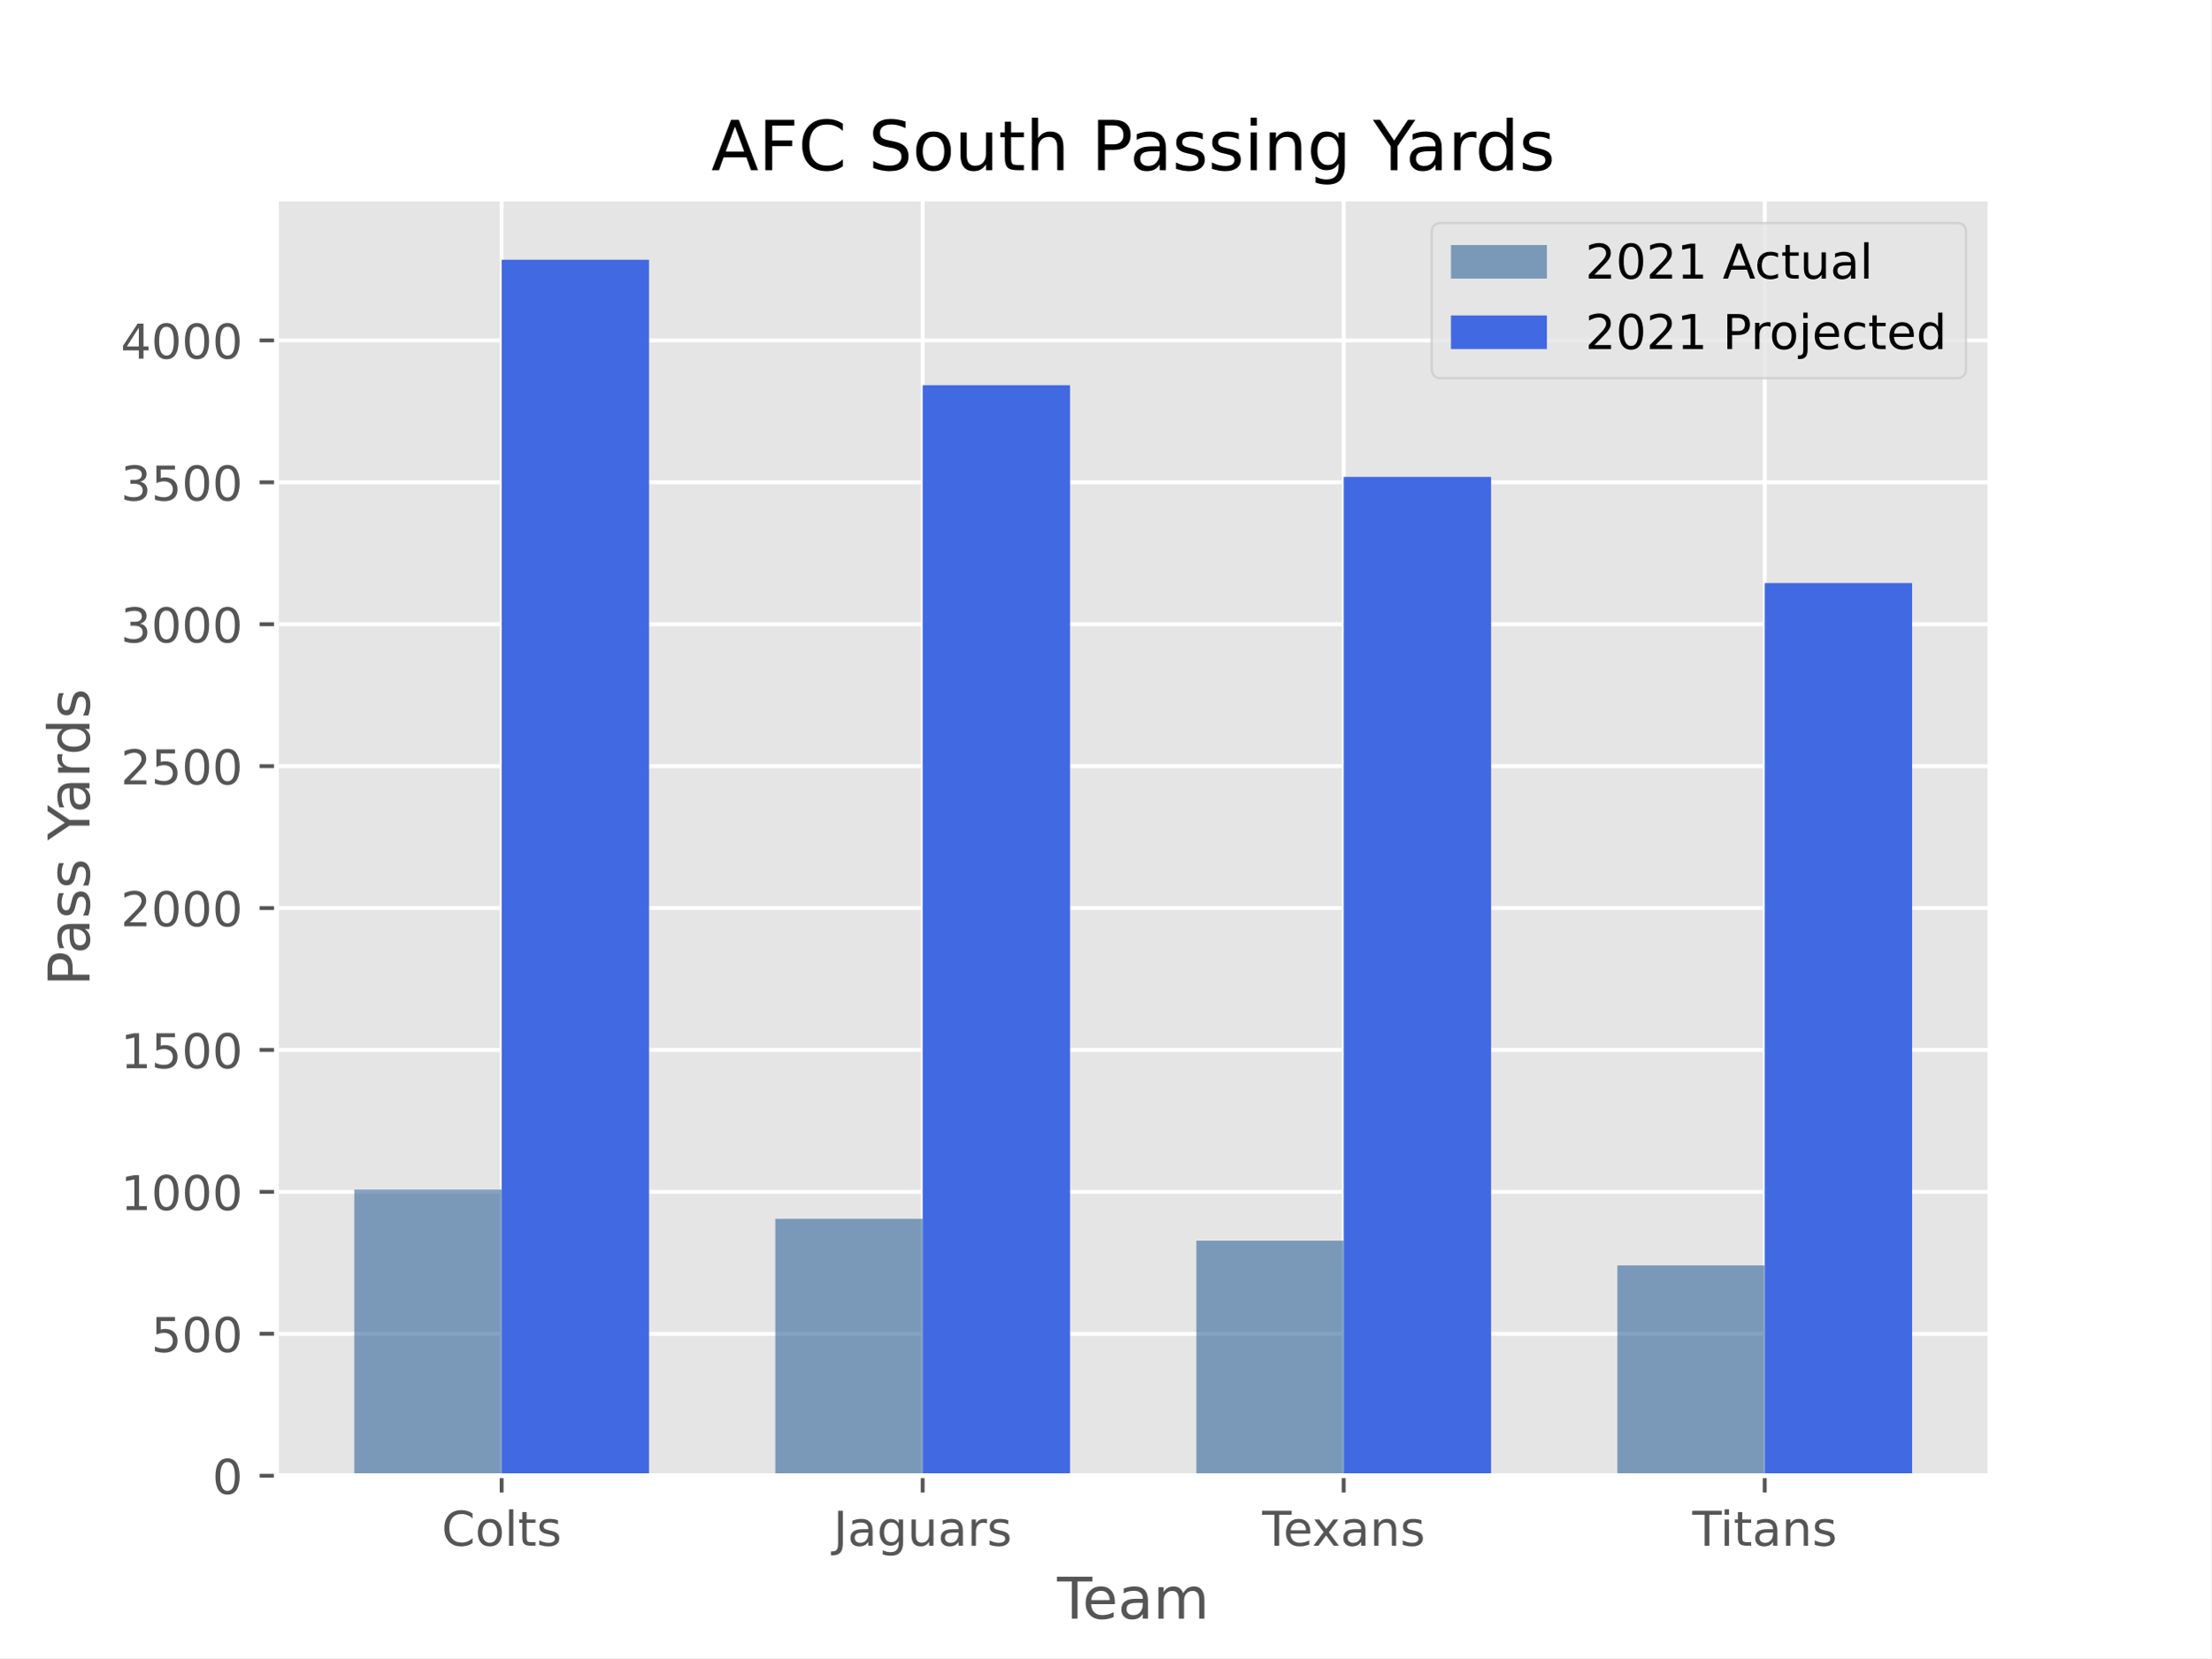
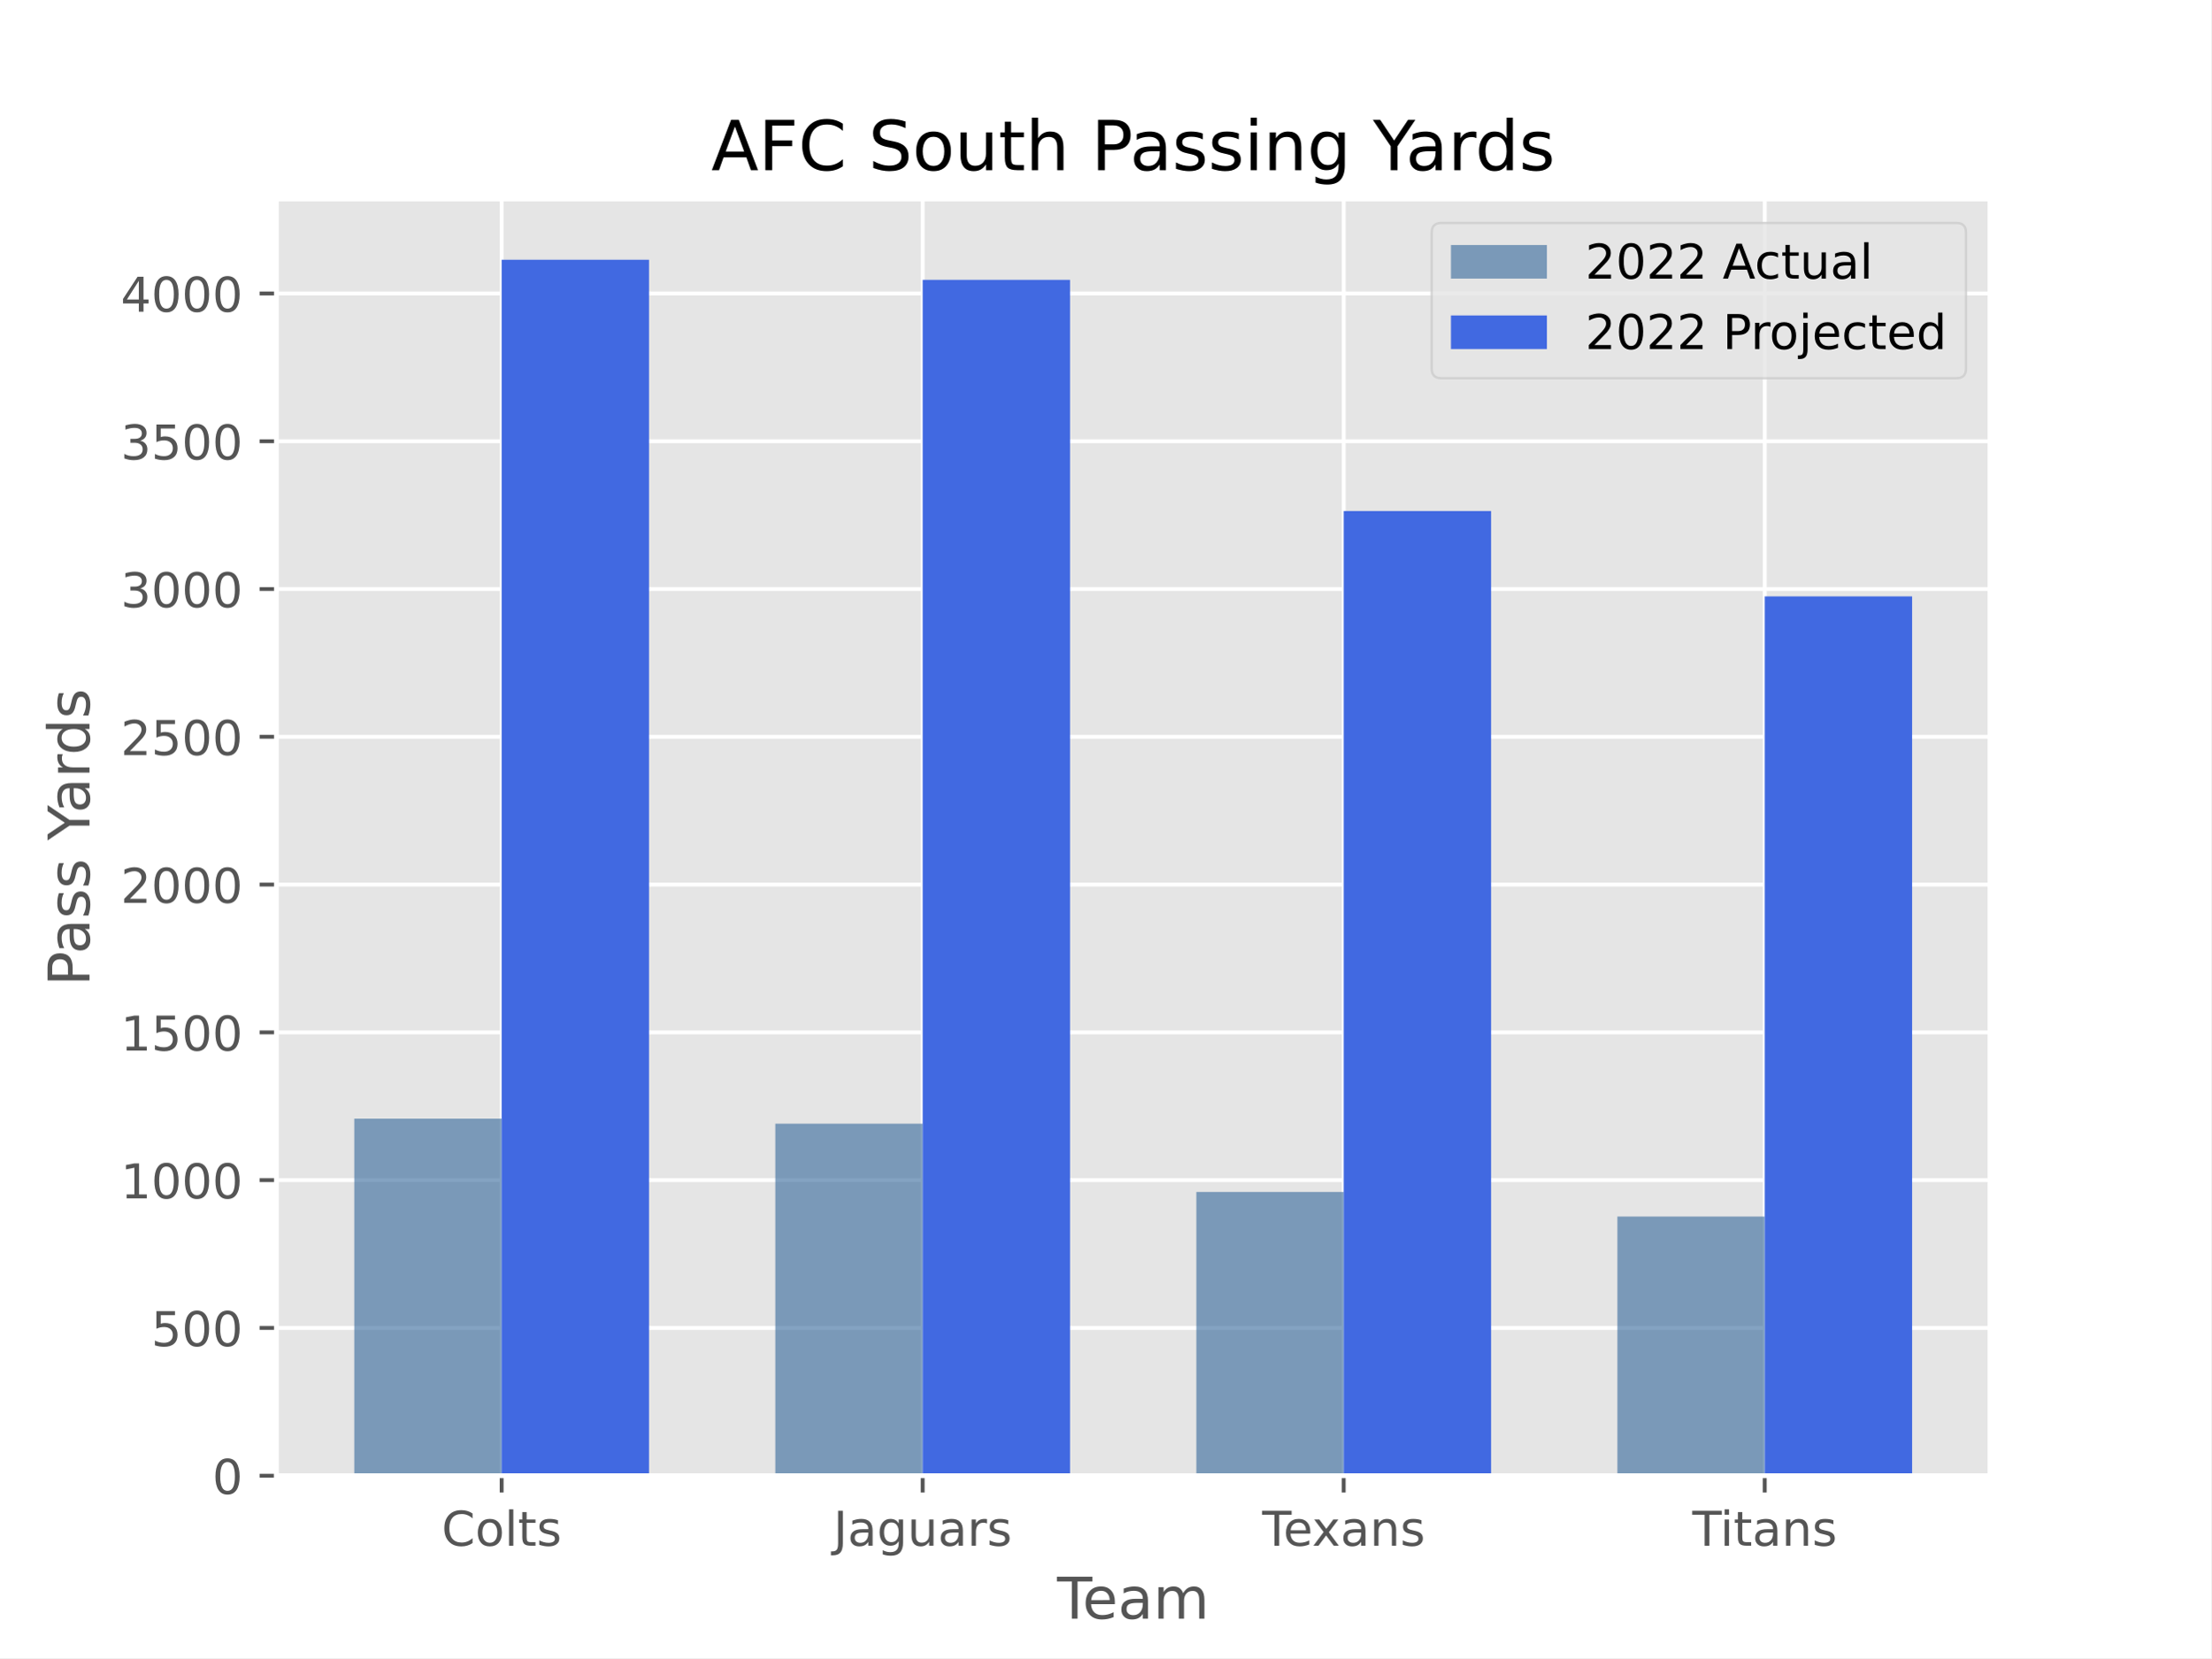
<svg xmlns="http://www.w3.org/2000/svg" xmlns:xlink="http://www.w3.org/1999/xlink" width="460.8pt" height="345.6pt" viewBox="0 0 460.8 345.6" version="1.1">
  <defs>
    <style type="text/css">*{stroke-linejoin: round; stroke-linecap: butt}</style>
  </defs>
  <g id="figure_1">
    <g id="patch_1">
      <path d="M 0 345.6  L 460.8 345.6  L 460.8 0  L 0 0  z " style="fill: #ffffff" />
    </g>
    <g id="axes_1">
      <g id="patch_2">
        <path d="M 57.6 307.584  L 414.72 307.584  L 414.72 41.472  L 57.6 41.472  z " style="fill: #e5e5e5" />
      </g>
      <g id="matplotlib.axis_1">
        <g id="xtick_1">
          <g id="line2d_1">
-             <path d="M 104.543 307.584  L 104.543 41.472  " clip-path="url(#p56cd849c24)" style="fill: none; stroke: #ffffff; stroke-width: 0.8; stroke-linecap: square" />
+             <path d="M 104.543 307.584  L 104.543 41.472  " clip-path="url(#p06c9171ed6)" style="fill: none; stroke: #ffffff; stroke-width: 0.8; stroke-linecap: square" />
          </g>
          <g id="line2d_2">
            <defs>
-               <path id="m3f57219502" d="M 0 0  L 0 3.5  " style="stroke: #555555; stroke-width: 0.8" />
-             </defs>
-             <g>
-               <use xlink:href="#m3f57219502" x="104.543" y="307.584" style="fill: #555555; stroke: #555555; stroke-width: 0.8" />
+               <path id="mf10661a61a" d="M 0 0  L 0 3.5  " style="stroke: #555555; stroke-width: 0.8" />
+             </defs>
+             <g>
+               <use xlink:href="#mf10661a61a" x="104.543" y="307.584" style="fill: #555555; stroke: #555555; stroke-width: 0.8" />
            </g>
          </g>
          <g id="text_1">
            <g style="fill: #555555" transform="translate(92.03861 322.1824) scale(0.1 -0.1)">
              <defs>
                <path id="DejaVuSans-43" d="M 4122 4306  L 4122 3641  Q 3803 3938 3442 4084  Q 3081 4231 2675 4231  Q 1875 4231 1450 3742  Q 1025 3253 1025 2328  Q 1025 1406 1450 917  Q 1875 428 2675 428  Q 3081 428 3442 575  Q 3803 722 4122 1019  L 4122 359  Q 3791 134 3420 21  Q 3050 -91 2638 -91  Q 1578 -91 968 557  Q 359 1206 359 2328  Q 359 3453 968 4101  Q 1578 4750 2638 4750  Q 3056 4750 3426 4639  Q 3797 4528 4122 4306  z " transform="scale(0.015625)" />
                <path id="DejaVuSans-6f" d="M 1959 3097  Q 1497 3097 1228 2736  Q 959 2375 959 1747  Q 959 1119 1226 758  Q 1494 397 1959 397  Q 2419 397 2687 759  Q 2956 1122 2956 1747  Q 2956 2369 2687 2733  Q 2419 3097 1959 3097  z M 1959 3584  Q 2709 3584 3137 3096  Q 3566 2609 3566 1747  Q 3566 888 3137 398  Q 2709 -91 1959 -91  Q 1206 -91 779 398  Q 353 888 353 1747  Q 353 2609 779 3096  Q 1206 3584 1959 3584  z " transform="scale(0.015625)" />
                <path id="DejaVuSans-6c" d="M 603 4863  L 1178 4863  L 1178 0  L 603 0  L 603 4863  z " transform="scale(0.015625)" />
                <path id="DejaVuSans-74" d="M 1172 4494  L 1172 3500  L 2356 3500  L 2356 3053  L 1172 3053  L 1172 1153  Q 1172 725 1289 603  Q 1406 481 1766 481  L 2356 481  L 2356 0  L 1766 0  Q 1100 0 847 248  Q 594 497 594 1153  L 594 3053  L 172 3053  L 172 3500  L 594 3500  L 594 4494  L 1172 4494  z " transform="scale(0.015625)" />
                <path id="DejaVuSans-73" d="M 2834 3397  L 2834 2853  Q 2591 2978 2328 3040  Q 2066 3103 1784 3103  Q 1356 3103 1142 2972  Q 928 2841 928 2578  Q 928 2378 1081 2264  Q 1234 2150 1697 2047  L 1894 2003  Q 2506 1872 2764 1633  Q 3022 1394 3022 966  Q 3022 478 2636 193  Q 2250 -91 1575 -91  Q 1294 -91 989 -36  Q 684 19 347 128  L 347 722  Q 666 556 975 473  Q 1284 391 1588 391  Q 1994 391 2212 530  Q 2431 669 2431 922  Q 2431 1156 2273 1281  Q 2116 1406 1581 1522  L 1381 1569  Q 847 1681 609 1914  Q 372 2147 372 2553  Q 372 3047 722 3315  Q 1072 3584 1716 3584  Q 2034 3584 2315 3537  Q 2597 3491 2834 3397  z " transform="scale(0.015625)" />
              </defs>
              <use xlink:href="#DejaVuSans-43" />
              <use xlink:href="#DejaVuSans-6f" x="69.824" />
              <use xlink:href="#DejaVuSans-6c" x="131.006" />
              <use xlink:href="#DejaVuSans-74" x="158.789" />
              <use xlink:href="#DejaVuSans-73" x="197.998" />
            </g>
          </g>
        </g>
        <g id="xtick_2">
          <g id="line2d_3">
-             <path d="M 192.288 307.584  L 192.288 41.472  " clip-path="url(#p56cd849c24)" style="fill: none; stroke: #ffffff; stroke-width: 0.8; stroke-linecap: square" />
+             <path d="M 192.288 307.584  L 192.288 41.472  " clip-path="url(#p06c9171ed6)" style="fill: none; stroke: #ffffff; stroke-width: 0.8; stroke-linecap: square" />
          </g>
          <g id="line2d_4">
            <g>
-               <use xlink:href="#m3f57219502" x="192.288" y="307.584" style="fill: #555555; stroke: #555555; stroke-width: 0.8" />
+               <use xlink:href="#mf10661a61a" x="192.288" y="307.584" style="fill: #555555; stroke: #555555; stroke-width: 0.8" />
            </g>
          </g>
          <g id="text_2">
            <g style="fill: #555555" transform="translate(173.6815 322.1824) scale(0.1 -0.1)">
              <defs>
                <path id="DejaVuSans-4a" d="M 628 4666  L 1259 4666  L 1259 325  Q 1259 -519 939 -900  Q 619 -1281 -91 -1281  L -331 -1281  L -331 -750  L -134 -750  Q 284 -750 456 -515  Q 628 -281 628 325  L 628 4666  z " transform="scale(0.015625)" />
                <path id="DejaVuSans-61" d="M 2194 1759  Q 1497 1759 1228 1600  Q 959 1441 959 1056  Q 959 750 1161 570  Q 1363 391 1709 391  Q 2188 391 2477 730  Q 2766 1069 2766 1631  L 2766 1759  L 2194 1759  z M 3341 1997  L 3341 0  L 2766 0  L 2766 531  Q 2569 213 2275 61  Q 1981 -91 1556 -91  Q 1019 -91 701 211  Q 384 513 384 1019  Q 384 1609 779 1909  Q 1175 2209 1959 2209  L 2766 2209  L 2766 2266  Q 2766 2663 2505 2880  Q 2244 3097 1772 3097  Q 1472 3097 1187 3025  Q 903 2953 641 2809  L 641 3341  Q 956 3463 1253 3523  Q 1550 3584 1831 3584  Q 2591 3584 2966 3190  Q 3341 2797 3341 1997  z " transform="scale(0.015625)" />
                <path id="DejaVuSans-67" d="M 2906 1791  Q 2906 2416 2648 2759  Q 2391 3103 1925 3103  Q 1463 3103 1205 2759  Q 947 2416 947 1791  Q 947 1169 1205 825  Q 1463 481 1925 481  Q 2391 481 2648 825  Q 2906 1169 2906 1791  z M 3481 434  Q 3481 -459 3084 -895  Q 2688 -1331 1869 -1331  Q 1566 -1331 1297 -1286  Q 1028 -1241 775 -1147  L 775 -588  Q 1028 -725 1275 -790  Q 1522 -856 1778 -856  Q 2344 -856 2625 -561  Q 2906 -266 2906 331  L 2906 616  Q 2728 306 2450 153  Q 2172 0 1784 0  Q 1141 0 747 490  Q 353 981 353 1791  Q 353 2603 747 3093  Q 1141 3584 1784 3584  Q 2172 3584 2450 3431  Q 2728 3278 2906 2969  L 2906 3500  L 3481 3500  L 3481 434  z " transform="scale(0.015625)" />
                <path id="DejaVuSans-75" d="M 544 1381  L 544 3500  L 1119 3500  L 1119 1403  Q 1119 906 1312 657  Q 1506 409 1894 409  Q 2359 409 2629 706  Q 2900 1003 2900 1516  L 2900 3500  L 3475 3500  L 3475 0  L 2900 0  L 2900 538  Q 2691 219 2414 64  Q 2138 -91 1772 -91  Q 1169 -91 856 284  Q 544 659 544 1381  z M 1991 3584  L 1991 3584  z " transform="scale(0.015625)" />
                <path id="DejaVuSans-72" d="M 2631 2963  Q 2534 3019 2420 3045  Q 2306 3072 2169 3072  Q 1681 3072 1420 2755  Q 1159 2438 1159 1844  L 1159 0  L 581 0  L 581 3500  L 1159 3500  L 1159 2956  Q 1341 3275 1631 3429  Q 1922 3584 2338 3584  Q 2397 3584 2469 3576  Q 2541 3569 2628 3553  L 2631 2963  z " transform="scale(0.015625)" />
              </defs>
              <use xlink:href="#DejaVuSans-4a" />
              <use xlink:href="#DejaVuSans-61" x="29.492" />
              <use xlink:href="#DejaVuSans-67" x="90.771" />
              <use xlink:href="#DejaVuSans-75" x="154.248" />
              <use xlink:href="#DejaVuSans-61" x="217.627" />
              <use xlink:href="#DejaVuSans-72" x="278.906" />
              <use xlink:href="#DejaVuSans-73" x="320.02" />
            </g>
          </g>
        </g>
        <g id="xtick_3">
          <g id="line2d_5">
-             <path d="M 280.032 307.584  L 280.032 41.472  " clip-path="url(#p56cd849c24)" style="fill: none; stroke: #ffffff; stroke-width: 0.8; stroke-linecap: square" />
+             <path d="M 280.032 307.584  L 280.032 41.472  " clip-path="url(#p06c9171ed6)" style="fill: none; stroke: #ffffff; stroke-width: 0.8; stroke-linecap: square" />
          </g>
          <g id="line2d_6">
            <g>
-               <use xlink:href="#m3f57219502" x="280.032" y="307.584" style="fill: #555555; stroke: #555555; stroke-width: 0.8" />
+               <use xlink:href="#mf10661a61a" x="280.032" y="307.584" style="fill: #555555; stroke: #555555; stroke-width: 0.8" />
            </g>
          </g>
          <g id="text_3">
            <g style="fill: #555555" transform="translate(263.0424 322.1824) scale(0.1 -0.1)">
              <defs>
                <path id="DejaVuSans-54" d="M -19 4666  L 3928 4666  L 3928 4134  L 2272 4134  L 2272 0  L 1638 0  L 1638 4134  L -19 4134  L -19 4666  z " transform="scale(0.015625)" />
                <path id="DejaVuSans-65" d="M 3597 1894  L 3597 1613  L 953 1613  Q 991 1019 1311 708  Q 1631 397 2203 397  Q 2534 397 2845 478  Q 3156 559 3463 722  L 3463 178  Q 3153 47 2828 -22  Q 2503 -91 2169 -91  Q 1331 -91 842 396  Q 353 884 353 1716  Q 353 2575 817 3079  Q 1281 3584 2069 3584  Q 2775 3584 3186 3129  Q 3597 2675 3597 1894  z M 3022 2063  Q 3016 2534 2758 2815  Q 2500 3097 2075 3097  Q 1594 3097 1305 2825  Q 1016 2553 972 2059  L 3022 2063  z " transform="scale(0.015625)" />
                <path id="DejaVuSans-78" d="M 3513 3500  L 2247 1797  L 3578 0  L 2900 0  L 1881 1375  L 863 0  L 184 0  L 1544 1831  L 300 3500  L 978 3500  L 1906 2253  L 2834 3500  L 3513 3500  z " transform="scale(0.015625)" />
                <path id="DejaVuSans-6e" d="M 3513 2113  L 3513 0  L 2938 0  L 2938 2094  Q 2938 2591 2744 2837  Q 2550 3084 2163 3084  Q 1697 3084 1428 2787  Q 1159 2491 1159 1978  L 1159 0  L 581 0  L 581 3500  L 1159 3500  L 1159 2956  Q 1366 3272 1645 3428  Q 1925 3584 2291 3584  Q 2894 3584 3203 3211  Q 3513 2838 3513 2113  z " transform="scale(0.015625)" />
              </defs>
              <use xlink:href="#DejaVuSans-54" />
              <use xlink:href="#DejaVuSans-65" x="44.084" />
              <use xlink:href="#DejaVuSans-78" x="103.857" />
              <use xlink:href="#DejaVuSans-61" x="163.037" />
              <use xlink:href="#DejaVuSans-6e" x="224.316" />
              <use xlink:href="#DejaVuSans-73" x="287.695" />
            </g>
          </g>
        </g>
        <g id="xtick_4">
          <g id="line2d_7">
-             <path d="M 367.777 307.584  L 367.777 41.472  " clip-path="url(#p56cd849c24)" style="fill: none; stroke: #ffffff; stroke-width: 0.8; stroke-linecap: square" />
+             <path d="M 367.777 307.584  L 367.777 41.472  " clip-path="url(#p06c9171ed6)" style="fill: none; stroke: #ffffff; stroke-width: 0.8; stroke-linecap: square" />
          </g>
          <g id="line2d_8">
            <g>
-               <use xlink:href="#m3f57219502" x="367.777" y="307.584" style="fill: #555555; stroke: #555555; stroke-width: 0.8" />
+               <use xlink:href="#mf10661a61a" x="367.777" y="307.584" style="fill: #555555; stroke: #555555; stroke-width: 0.8" />
            </g>
          </g>
          <g id="text_4">
            <g style="fill: #555555" transform="translate(352.6923 322.1824) scale(0.1 -0.1)">
              <defs>
                <path id="DejaVuSans-69" d="M 603 3500  L 1178 3500  L 1178 0  L 603 0  L 603 3500  z M 603 4863  L 1178 4863  L 1178 4134  L 603 4134  L 603 4863  z " transform="scale(0.015625)" />
              </defs>
              <use xlink:href="#DejaVuSans-54" />
              <use xlink:href="#DejaVuSans-69" x="57.959" />
              <use xlink:href="#DejaVuSans-74" x="85.742" />
              <use xlink:href="#DejaVuSans-61" x="124.951" />
              <use xlink:href="#DejaVuSans-6e" x="186.23" />
              <use xlink:href="#DejaVuSans-73" x="249.609" />
            </g>
          </g>
        </g>
        <g id="text_5">
          <g style="fill: #555555" transform="translate(220.3022 337.3802) scale(0.12 -0.12)">
            <defs>
              <path id="DejaVuSans-6d" d="M 3328 2828  Q 3544 3216 3844 3400  Q 4144 3584 4550 3584  Q 5097 3584 5394 3201  Q 5691 2819 5691 2113  L 5691 0  L 5113 0  L 5113 2094  Q 5113 2597 4934 2840  Q 4756 3084 4391 3084  Q 3944 3084 3684 2787  Q 3425 2491 3425 1978  L 3425 0  L 2847 0  L 2847 2094  Q 2847 2600 2669 2842  Q 2491 3084 2119 3084  Q 1678 3084 1418 2786  Q 1159 2488 1159 1978  L 1159 0  L 581 0  L 581 3500  L 1159 3500  L 1159 2956  Q 1356 3278 1631 3431  Q 1906 3584 2284 3584  Q 2666 3584 2933 3390  Q 3200 3197 3328 2828  z " transform="scale(0.015625)" />
            </defs>
            <use xlink:href="#DejaVuSans-54" />
            <use xlink:href="#DejaVuSans-65" x="44.084" />
            <use xlink:href="#DejaVuSans-61" x="105.607" />
            <use xlink:href="#DejaVuSans-6d" x="166.887" />
          </g>
        </g>
      </g>
      <g id="matplotlib.axis_2">
        <g id="ytick_1">
          <g id="line2d_9">
-             <path d="M 57.6 307.584  L 414.72 307.584  " clip-path="url(#p56cd849c24)" style="fill: none; stroke: #ffffff; stroke-width: 0.8; stroke-linecap: square" />
+             <path d="M 57.6 307.584  L 414.72 307.584  " clip-path="url(#p06c9171ed6)" style="fill: none; stroke: #ffffff; stroke-width: 0.8; stroke-linecap: square" />
          </g>
          <g id="line2d_10">
            <defs>
-               <path id="m03fea86a05" d="M 0 0  L -3.5 0  " style="stroke: #555555; stroke-width: 0.8" />
-             </defs>
-             <g>
-               <use xlink:href="#m03fea86a05" x="57.6" y="307.584" style="fill: #555555; stroke: #555555; stroke-width: 0.8" />
+               <path id="m6748ef6628" d="M 0 0  L -3.5 0  " style="stroke: #555555; stroke-width: 0.8" />
+             </defs>
+             <g>
+               <use xlink:href="#m6748ef6628" x="57.6" y="307.584" style="fill: #555555; stroke: #555555; stroke-width: 0.8" />
            </g>
          </g>
          <g id="text_6">
            <g style="fill: #555555" transform="translate(44.2375 311.3832) scale(0.1 -0.1)">
              <defs>
                <path id="DejaVuSans-30" d="M 2034 4250  Q 1547 4250 1301 3770  Q 1056 3291 1056 2328  Q 1056 1369 1301 889  Q 1547 409 2034 409  Q 2525 409 2770 889  Q 3016 1369 3016 2328  Q 3016 3291 2770 3770  Q 2525 4250 2034 4250  z M 2034 4750  Q 2819 4750 3233 4129  Q 3647 3509 3647 2328  Q 3647 1150 3233 529  Q 2819 -91 2034 -91  Q 1250 -91 836 529  Q 422 1150 422 2328  Q 422 3509 836 4129  Q 1250 4750 2034 4750  z " transform="scale(0.015625)" />
              </defs>
              <use xlink:href="#DejaVuSans-30" />
            </g>
          </g>
        </g>
        <g id="ytick_2">
          <g id="line2d_11">
-             <path d="M 57.6 278.004  L 414.72 278.004  " clip-path="url(#p56cd849c24)" style="fill: none; stroke: #ffffff; stroke-width: 0.8; stroke-linecap: square" />
+             <path d="M 57.6 276.782  L 414.72 276.782  " clip-path="url(#p06c9171ed6)" style="fill: none; stroke: #ffffff; stroke-width: 0.8; stroke-linecap: square" />
          </g>
          <g id="line2d_12">
            <g>
-               <use xlink:href="#m03fea86a05" x="57.6" y="278.004" style="fill: #555555; stroke: #555555; stroke-width: 0.8" />
+               <use xlink:href="#m6748ef6628" x="57.6" y="276.782" style="fill: #555555; stroke: #555555; stroke-width: 0.8" />
            </g>
          </g>
          <g id="text_7">
-             <g style="fill: #555555" transform="translate(31.5125 281.8034) scale(0.1 -0.1)">
+             <g style="fill: #555555" transform="translate(31.5125 280.5811) scale(0.1 -0.1)">
              <defs>
                <path id="DejaVuSans-35" d="M 691 4666  L 3169 4666  L 3169 4134  L 1269 4134  L 1269 2991  Q 1406 3038 1543 3061  Q 1681 3084 1819 3084  Q 2600 3084 3056 2656  Q 3513 2228 3513 1497  Q 3513 744 3044 326  Q 2575 -91 1722 -91  Q 1428 -91 1123 -41  Q 819 9 494 109  L 494 744  Q 775 591 1075 516  Q 1375 441 1709 441  Q 2250 441 2565 725  Q 2881 1009 2881 1497  Q 2881 1984 2565 2268  Q 2250 2553 1709 2553  Q 1456 2553 1204 2497  Q 953 2441 691 2322  L 691 4666  z " transform="scale(0.015625)" />
              </defs>
              <use xlink:href="#DejaVuSans-35" />
              <use xlink:href="#DejaVuSans-30" x="63.623" />
              <use xlink:href="#DejaVuSans-30" x="127.246" />
            </g>
          </g>
        </g>
        <g id="ytick_3">
          <g id="line2d_13">
-             <path d="M 57.6 248.424  L 414.72 248.424  " clip-path="url(#p56cd849c24)" style="fill: none; stroke: #ffffff; stroke-width: 0.8; stroke-linecap: square" />
+             <path d="M 57.6 245.98  L 414.72 245.98  " clip-path="url(#p06c9171ed6)" style="fill: none; stroke: #ffffff; stroke-width: 0.8; stroke-linecap: square" />
          </g>
          <g id="line2d_14">
            <g>
-               <use xlink:href="#m03fea86a05" x="57.6" y="248.424" style="fill: #555555; stroke: #555555; stroke-width: 0.8" />
+               <use xlink:href="#m6748ef6628" x="57.6" y="245.98" style="fill: #555555; stroke: #555555; stroke-width: 0.8" />
            </g>
          </g>
          <g id="text_8">
-             <g style="fill: #555555" transform="translate(25.15 252.2236) scale(0.1 -0.1)">
+             <g style="fill: #555555" transform="translate(25.15 249.7789) scale(0.1 -0.1)">
              <defs>
                <path id="DejaVuSans-31" d="M 794 531  L 1825 531  L 1825 4091  L 703 3866  L 703 4441  L 1819 4666  L 2450 4666  L 2450 531  L 3481 531  L 3481 0  L 794 0  L 794 531  z " transform="scale(0.015625)" />
              </defs>
              <use xlink:href="#DejaVuSans-31" />
              <use xlink:href="#DejaVuSans-30" x="63.623" />
              <use xlink:href="#DejaVuSans-30" x="127.246" />
              <use xlink:href="#DejaVuSans-30" x="190.869" />
            </g>
          </g>
        </g>
        <g id="ytick_4">
          <g id="line2d_15">
-             <path d="M 57.6 218.845  L 414.72 218.845  " clip-path="url(#p56cd849c24)" style="fill: none; stroke: #ffffff; stroke-width: 0.8; stroke-linecap: square" />
+             <path d="M 57.6 215.178  L 414.72 215.178  " clip-path="url(#p06c9171ed6)" style="fill: none; stroke: #ffffff; stroke-width: 0.8; stroke-linecap: square" />
          </g>
          <g id="line2d_16">
            <g>
-               <use xlink:href="#m03fea86a05" x="57.6" y="218.845" style="fill: #555555; stroke: #555555; stroke-width: 0.8" />
+               <use xlink:href="#m6748ef6628" x="57.6" y="215.178" style="fill: #555555; stroke: #555555; stroke-width: 0.8" />
            </g>
          </g>
          <g id="text_9">
-             <g style="fill: #555555" transform="translate(25.15 222.6437) scale(0.1 -0.1)">
+             <g style="fill: #555555" transform="translate(25.15 218.9768) scale(0.1 -0.1)">
              <use xlink:href="#DejaVuSans-31" />
              <use xlink:href="#DejaVuSans-35" x="63.623" />
              <use xlink:href="#DejaVuSans-30" x="127.246" />
              <use xlink:href="#DejaVuSans-30" x="190.869" />
            </g>
          </g>
        </g>
        <g id="ytick_5">
          <g id="line2d_17">
-             <path d="M 57.6 189.265  L 414.72 189.265  " clip-path="url(#p56cd849c24)" style="fill: none; stroke: #ffffff; stroke-width: 0.8; stroke-linecap: square" />
+             <path d="M 57.6 184.375  L 414.72 184.375  " clip-path="url(#p06c9171ed6)" style="fill: none; stroke: #ffffff; stroke-width: 0.8; stroke-linecap: square" />
          </g>
          <g id="line2d_18">
            <g>
-               <use xlink:href="#m03fea86a05" x="57.6" y="189.265" style="fill: #555555; stroke: #555555; stroke-width: 0.8" />
+               <use xlink:href="#m6748ef6628" x="57.6" y="184.375" style="fill: #555555; stroke: #555555; stroke-width: 0.8" />
            </g>
          </g>
          <g id="text_10">
-             <g style="fill: #555555" transform="translate(25.15 193.0639) scale(0.1 -0.1)">
+             <g style="fill: #555555" transform="translate(25.15 188.1747) scale(0.1 -0.1)">
              <defs>
                <path id="DejaVuSans-32" d="M 1228 531  L 3431 531  L 3431 0  L 469 0  L 469 531  Q 828 903 1448 1529  Q 2069 2156 2228 2338  Q 2531 2678 2651 2914  Q 2772 3150 2772 3378  Q 2772 3750 2511 3984  Q 2250 4219 1831 4219  Q 1534 4219 1204 4116  Q 875 4013 500 3803  L 500 4441  Q 881 4594 1212 4672  Q 1544 4750 1819 4750  Q 2544 4750 2975 4387  Q 3406 4025 3406 3419  Q 3406 3131 3298 2873  Q 3191 2616 2906 2266  Q 2828 2175 2409 1742  Q 1991 1309 1228 531  z " transform="scale(0.015625)" />
              </defs>
              <use xlink:href="#DejaVuSans-32" />
              <use xlink:href="#DejaVuSans-30" x="63.623" />
              <use xlink:href="#DejaVuSans-30" x="127.246" />
              <use xlink:href="#DejaVuSans-30" x="190.869" />
            </g>
          </g>
        </g>
        <g id="ytick_6">
          <g id="line2d_19">
-             <path d="M 57.6 159.685  L 414.72 159.685  " clip-path="url(#p56cd849c24)" style="fill: none; stroke: #ffffff; stroke-width: 0.8; stroke-linecap: square" />
+             <path d="M 57.6 153.573  L 414.72 153.573  " clip-path="url(#p06c9171ed6)" style="fill: none; stroke: #ffffff; stroke-width: 0.8; stroke-linecap: square" />
          </g>
          <g id="line2d_20">
            <g>
-               <use xlink:href="#m03fea86a05" x="57.6" y="159.685" style="fill: #555555; stroke: #555555; stroke-width: 0.8" />
+               <use xlink:href="#m6748ef6628" x="57.6" y="153.573" style="fill: #555555; stroke: #555555; stroke-width: 0.8" />
            </g>
          </g>
          <g id="text_11">
-             <g style="fill: #555555" transform="translate(25.15 163.4841) scale(0.1 -0.1)">
+             <g style="fill: #555555" transform="translate(25.15 157.3725) scale(0.1 -0.1)">
              <use xlink:href="#DejaVuSans-32" />
              <use xlink:href="#DejaVuSans-35" x="63.623" />
              <use xlink:href="#DejaVuSans-30" x="127.246" />
              <use xlink:href="#DejaVuSans-30" x="190.869" />
            </g>
          </g>
        </g>
        <g id="ytick_7">
          <g id="line2d_21">
-             <path d="M 57.6 130.105  L 414.72 130.105  " clip-path="url(#p56cd849c24)" style="fill: none; stroke: #ffffff; stroke-width: 0.8; stroke-linecap: square" />
+             <path d="M 57.6 122.771  L 414.72 122.771  " clip-path="url(#p06c9171ed6)" style="fill: none; stroke: #ffffff; stroke-width: 0.8; stroke-linecap: square" />
          </g>
          <g id="line2d_22">
            <g>
-               <use xlink:href="#m03fea86a05" x="57.6" y="130.105" style="fill: #555555; stroke: #555555; stroke-width: 0.8" />
+               <use xlink:href="#m6748ef6628" x="57.6" y="122.771" style="fill: #555555; stroke: #555555; stroke-width: 0.8" />
            </g>
          </g>
          <g id="text_12">
-             <g style="fill: #555555" transform="translate(25.15 133.9042) scale(0.1 -0.1)">
+             <g style="fill: #555555" transform="translate(25.15 126.5704) scale(0.1 -0.1)">
              <defs>
                <path id="DejaVuSans-33" d="M 2597 2516  Q 3050 2419 3304 2112  Q 3559 1806 3559 1356  Q 3559 666 3084 287  Q 2609 -91 1734 -91  Q 1441 -91 1130 -33  Q 819 25 488 141  L 488 750  Q 750 597 1062 519  Q 1375 441 1716 441  Q 2309 441 2620 675  Q 2931 909 2931 1356  Q 2931 1769 2642 2001  Q 2353 2234 1838 2234  L 1294 2234  L 1294 2753  L 1863 2753  Q 2328 2753 2575 2939  Q 2822 3125 2822 3475  Q 2822 3834 2567 4026  Q 2313 4219 1838 4219  Q 1578 4219 1281 4162  Q 984 4106 628 3988  L 628 4550  Q 988 4650 1302 4700  Q 1616 4750 1894 4750  Q 2613 4750 3031 4423  Q 3450 4097 3450 3541  Q 3450 3153 3228 2886  Q 3006 2619 2597 2516  z " transform="scale(0.015625)" />
              </defs>
              <use xlink:href="#DejaVuSans-33" />
              <use xlink:href="#DejaVuSans-30" x="63.623" />
              <use xlink:href="#DejaVuSans-30" x="127.246" />
              <use xlink:href="#DejaVuSans-30" x="190.869" />
            </g>
          </g>
        </g>
        <g id="ytick_8">
          <g id="line2d_23">
-             <path d="M 57.6 100.525  L 414.72 100.525  " clip-path="url(#p56cd849c24)" style="fill: none; stroke: #ffffff; stroke-width: 0.8; stroke-linecap: square" />
+             <path d="M 57.6 91.969  L 414.72 91.969  " clip-path="url(#p06c9171ed6)" style="fill: none; stroke: #ffffff; stroke-width: 0.8; stroke-linecap: square" />
          </g>
          <g id="line2d_24">
            <g>
-               <use xlink:href="#m03fea86a05" x="57.6" y="100.525" style="fill: #555555; stroke: #555555; stroke-width: 0.8" />
+               <use xlink:href="#m6748ef6628" x="57.6" y="91.969" style="fill: #555555; stroke: #555555; stroke-width: 0.8" />
            </g>
          </g>
          <g id="text_13">
-             <g style="fill: #555555" transform="translate(25.15 104.3244) scale(0.1 -0.1)">
+             <g style="fill: #555555" transform="translate(25.15 95.76824) scale(0.1 -0.1)">
              <use xlink:href="#DejaVuSans-33" />
              <use xlink:href="#DejaVuSans-35" x="63.623" />
              <use xlink:href="#DejaVuSans-30" x="127.246" />
              <use xlink:href="#DejaVuSans-30" x="190.869" />
            </g>
          </g>
        </g>
        <g id="ytick_9">
          <g id="line2d_25">
-             <path d="M 57.6 70.945  L 414.72 70.945  " clip-path="url(#p56cd849c24)" style="fill: none; stroke: #ffffff; stroke-width: 0.8; stroke-linecap: square" />
+             <path d="M 57.6 61.167  L 414.72 61.167  " clip-path="url(#p06c9171ed6)" style="fill: none; stroke: #ffffff; stroke-width: 0.8; stroke-linecap: square" />
          </g>
          <g id="line2d_26">
            <g>
-               <use xlink:href="#m03fea86a05" x="57.6" y="70.945" style="fill: #555555; stroke: #555555; stroke-width: 0.8" />
+               <use xlink:href="#m6748ef6628" x="57.6" y="61.167" style="fill: #555555; stroke: #555555; stroke-width: 0.8" />
            </g>
          </g>
          <g id="text_14">
-             <g style="fill: #555555" transform="translate(25.15 74.74456) scale(0.1 -0.1)">
+             <g style="fill: #555555" transform="translate(25.15 64.96611) scale(0.1 -0.1)">
              <defs>
                <path id="DejaVuSans-34" d="M 2419 4116  L 825 1625  L 2419 1625  L 2419 4116  z M 2253 4666  L 3047 4666  L 3047 1625  L 3713 1625  L 3713 1100  L 3047 1100  L 3047 0  L 2419 0  L 2419 1100  L 313 1100  L 313 1709  L 2253 4666  z " transform="scale(0.015625)" />
              </defs>
              <use xlink:href="#DejaVuSans-34" />
              <use xlink:href="#DejaVuSans-30" x="63.623" />
              <use xlink:href="#DejaVuSans-30" x="127.246" />
              <use xlink:href="#DejaVuSans-30" x="190.869" />
            </g>
          </g>
        </g>
        <g id="text_15">
          <g style="fill: #555555" transform="translate(18.65438 205.5236) rotate(-90) scale(0.12 -0.12)">
            <defs>
              <path id="DejaVuSans-50" d="M 1259 4147  L 1259 2394  L 2053 2394  Q 2494 2394 2734 2622  Q 2975 2850 2975 3272  Q 2975 3691 2734 3919  Q 2494 4147 2053 4147  L 1259 4147  z M 628 4666  L 2053 4666  Q 2838 4666 3239 4311  Q 3641 3956 3641 3272  Q 3641 2581 3239 2228  Q 2838 1875 2053 1875  L 1259 1875  L 1259 0  L 628 0  L 628 4666  z " transform="scale(0.015625)" />
              <path id="DejaVuSans-20" transform="scale(0.015625)" />
              <path id="DejaVuSans-59" d="M -13 4666  L 666 4666  L 1959 2747  L 3244 4666  L 3922 4666  L 2272 2222  L 2272 0  L 1638 0  L 1638 2222  L -13 4666  z " transform="scale(0.015625)" />
              <path id="DejaVuSans-64" d="M 2906 2969  L 2906 4863  L 3481 4863  L 3481 0  L 2906 0  L 2906 525  Q 2725 213 2448 61  Q 2172 -91 1784 -91  Q 1150 -91 751 415  Q 353 922 353 1747  Q 353 2572 751 3078  Q 1150 3584 1784 3584  Q 2172 3584 2448 3432  Q 2725 3281 2906 2969  z M 947 1747  Q 947 1113 1208 752  Q 1469 391 1925 391  Q 2381 391 2643 752  Q 2906 1113 2906 1747  Q 2906 2381 2643 2742  Q 2381 3103 1925 3103  Q 1469 3103 1208 2742  Q 947 2381 947 1747  z " transform="scale(0.015625)" />
            </defs>
            <use xlink:href="#DejaVuSans-50" />
            <use xlink:href="#DejaVuSans-61" x="55.803" />
            <use xlink:href="#DejaVuSans-73" x="117.082" />
            <use xlink:href="#DejaVuSans-73" x="169.182" />
            <use xlink:href="#DejaVuSans-20" x="221.281" />
            <use xlink:href="#DejaVuSans-59" x="253.068" />
            <use xlink:href="#DejaVuSans-61" x="300.402" />
            <use xlink:href="#DejaVuSans-72" x="361.682" />
            <use xlink:href="#DejaVuSans-64" x="401.045" />
            <use xlink:href="#DejaVuSans-73" x="464.521" />
          </g>
        </g>
      </g>
      <g id="patch_3">
-         <path d="M 73.833 307.584  L 104.543 307.584  L 104.543 247.951  L 73.833 247.951  z " clip-path="url(#p56cd849c24)" style="fill: #336699; fill-opacity: 0.6" />
+         <path d="M 73.833 307.584  L 104.543 307.584  L 104.543 233.166  L 73.833 233.166  z " clip-path="url(#p06c9171ed6)" style="fill: #336699; fill-opacity: 0.6" />
      </g>
      <g id="patch_4">
-         <path d="M 161.577 307.584  L 192.288 307.584  L 192.288 254.045  L 161.577 254.045  z " clip-path="url(#p56cd849c24)" style="fill: #336699; fill-opacity: 0.6" />
+         <path d="M 161.577 307.584  L 192.288 307.584  L 192.288 234.213  L 161.577 234.213  z " clip-path="url(#p06c9171ed6)" style="fill: #336699; fill-opacity: 0.6" />
      </g>
      <g id="patch_5">
-         <path d="M 249.322 307.584  L 280.032 307.584  L 280.032 258.6  L 249.322 258.6  z " clip-path="url(#p56cd849c24)" style="fill: #336699; fill-opacity: 0.6" />
+         <path d="M 249.322 307.584  L 280.032 307.584  L 280.032 248.444  L 249.322 248.444  z " clip-path="url(#p06c9171ed6)" style="fill: #336699; fill-opacity: 0.6" />
      </g>
      <g id="patch_6">
-         <path d="M 337.066 307.584  L 367.777 307.584  L 367.777 263.747  L 337.066 263.747  z " clip-path="url(#p56cd849c24)" style="fill: #336699; fill-opacity: 0.6" />
+         <path d="M 337.066 307.584  L 367.777 307.584  L 367.777 253.557  L 337.066 253.557  z " clip-path="url(#p06c9171ed6)" style="fill: #336699; fill-opacity: 0.6" />
      </g>
      <g id="patch_7">
-         <path d="M 104.543 307.584  L 135.254 307.584  L 135.254 54.144  L 104.543 54.144  z " clip-path="url(#p56cd849c24)" style="fill: #4169e1" />
+         <path d="M 104.543 307.584  L 135.254 307.584  L 135.254 54.144  L 104.543 54.144  z " clip-path="url(#p06c9171ed6)" style="fill: #4169e1" />
      </g>
      <g id="patch_8">
-         <path d="M 192.288 307.584  L 222.998 307.584  L 222.998 80.293  L 192.288 80.293  z " clip-path="url(#p56cd849c24)" style="fill: #4169e1" />
+         <path d="M 192.288 307.584  L 222.998 307.584  L 222.998 58.333  L 192.288 58.333  z " clip-path="url(#p06c9171ed6)" style="fill: #4169e1" />
      </g>
      <g id="patch_9">
-         <path d="M 280.032 307.584  L 310.743 307.584  L 310.743 99.401  L 280.032 99.401  z " clip-path="url(#p56cd849c24)" style="fill: #4169e1" />
+         <path d="M 280.032 307.584  L 310.743 307.584  L 310.743 106.508  L 280.032 106.508  z " clip-path="url(#p06c9171ed6)" style="fill: #4169e1" />
      </g>
      <g id="patch_10">
-         <path d="M 367.777 307.584  L 398.487 307.584  L 398.487 121.527  L 367.777 121.527  z " clip-path="url(#p56cd849c24)" style="fill: #4169e1" />
+         <path d="M 367.777 307.584  L 398.487 307.584  L 398.487 124.311  L 367.777 124.311  z " clip-path="url(#p06c9171ed6)" style="fill: #4169e1" />
      </g>
      <g id="patch_11">
        <path d="M 57.6 307.584  L 57.6 41.472  " style="fill: none; stroke: #ffffff; stroke-linejoin: miter; stroke-linecap: square" />
      </g>
      <g id="patch_12">
        <path d="M 414.72 307.584  L 414.72 41.472  " style="fill: none; stroke: #ffffff; stroke-linejoin: miter; stroke-linecap: square" />
      </g>
      <g id="patch_13">
        <path d="M 57.6 307.584  L 414.72 307.584  " style="fill: none; stroke: #ffffff; stroke-linejoin: miter; stroke-linecap: square" />
      </g>
      <g id="patch_14">
        <path d="M 57.6 41.472  L 414.72 41.472  " style="fill: none; stroke: #ffffff; stroke-linejoin: miter; stroke-linecap: square" />
      </g>
      <g id="text_16">
        <g transform="translate(148.2356 35.472) scale(0.144 -0.144)">
          <defs>
            <path id="DejaVuSans-41" d="M 2188 4044  L 1331 1722  L 3047 1722  L 2188 4044  z M 1831 4666  L 2547 4666  L 4325 0  L 3669 0  L 3244 1197  L 1141 1197  L 716 0  L 50 0  L 1831 4666  z " transform="scale(0.015625)" />
            <path id="DejaVuSans-46" d="M 628 4666  L 3309 4666  L 3309 4134  L 1259 4134  L 1259 2759  L 3109 2759  L 3109 2228  L 1259 2228  L 1259 0  L 628 0  L 628 4666  z " transform="scale(0.015625)" />
            <path id="DejaVuSans-53" d="M 3425 4513  L 3425 3897  Q 3066 4069 2747 4153  Q 2428 4238 2131 4238  Q 1616 4238 1336 4038  Q 1056 3838 1056 3469  Q 1056 3159 1242 3001  Q 1428 2844 1947 2747  L 2328 2669  Q 3034 2534 3370 2195  Q 3706 1856 3706 1288  Q 3706 609 3251 259  Q 2797 -91 1919 -91  Q 1588 -91 1214 -16  Q 841 59 441 206  L 441 856  Q 825 641 1194 531  Q 1563 422 1919 422  Q 2459 422 2753 634  Q 3047 847 3047 1241  Q 3047 1584 2836 1778  Q 2625 1972 2144 2069  L 1759 2144  Q 1053 2284 737 2584  Q 422 2884 422 3419  Q 422 4038 858 4394  Q 1294 4750 2059 4750  Q 2388 4750 2728 4690  Q 3069 4631 3425 4513  z " transform="scale(0.015625)" />
            <path id="DejaVuSans-68" d="M 3513 2113  L 3513 0  L 2938 0  L 2938 2094  Q 2938 2591 2744 2837  Q 2550 3084 2163 3084  Q 1697 3084 1428 2787  Q 1159 2491 1159 1978  L 1159 0  L 581 0  L 581 4863  L 1159 4863  L 1159 2956  Q 1366 3272 1645 3428  Q 1925 3584 2291 3584  Q 2894 3584 3203 3211  Q 3513 2838 3513 2113  z " transform="scale(0.015625)" />
          </defs>
          <use xlink:href="#DejaVuSans-41" />
          <use xlink:href="#DejaVuSans-46" x="68.408" />
          <use xlink:href="#DejaVuSans-43" x="125.928" />
          <use xlink:href="#DejaVuSans-20" x="195.752" />
          <use xlink:href="#DejaVuSans-53" x="227.539" />
          <use xlink:href="#DejaVuSans-6f" x="291.016" />
          <use xlink:href="#DejaVuSans-75" x="352.197" />
          <use xlink:href="#DejaVuSans-74" x="415.576" />
          <use xlink:href="#DejaVuSans-68" x="454.785" />
          <use xlink:href="#DejaVuSans-20" x="518.164" />
          <use xlink:href="#DejaVuSans-50" x="549.951" />
          <use xlink:href="#DejaVuSans-61" x="605.754" />
          <use xlink:href="#DejaVuSans-73" x="667.033" />
          <use xlink:href="#DejaVuSans-73" x="719.133" />
          <use xlink:href="#DejaVuSans-69" x="771.232" />
          <use xlink:href="#DejaVuSans-6e" x="799.016" />
          <use xlink:href="#DejaVuSans-67" x="862.395" />
          <use xlink:href="#DejaVuSans-20" x="925.871" />
          <use xlink:href="#DejaVuSans-59" x="957.658" />
          <use xlink:href="#DejaVuSans-61" x="1004.992" />
          <use xlink:href="#DejaVuSans-72" x="1066.271" />
          <use xlink:href="#DejaVuSans-64" x="1105.635" />
          <use xlink:href="#DejaVuSans-73" x="1169.111" />
        </g>
      </g>
      <g id="legend_1">
        <g id="patch_15">
          <path d="M 300.381 78.828  L 407.72 78.828  Q 409.72 78.828 409.72 76.828  L 409.72 48.472  Q 409.72 46.472 407.72 46.472  L 300.381 46.472  Q 298.381 46.472 298.381 48.472  L 298.381 76.828  Q 298.381 78.828 300.381 78.828  z " style="fill: #e5e5e5; opacity: 0.8; stroke: #cccccc; stroke-width: 0.5; stroke-linejoin: miter" />
        </g>
        <g id="patch_16">
          <path d="M 302.381 58.07  L 322.381 58.07  L 322.381 51.07  L 302.381 51.07  z " style="fill: #336699; fill-opacity: 0.6" />
        </g>
        <g id="text_17">
          <g transform="translate(330.3809 58.07044) scale(0.1 -0.1)">
            <defs>
              <path id="DejaVuSans-63" d="M 3122 3366  L 3122 2828  Q 2878 2963 2633 3030  Q 2388 3097 2138 3097  Q 1578 3097 1268 2742  Q 959 2388 959 1747  Q 959 1106 1268 751  Q 1578 397 2138 397  Q 2388 397 2633 464  Q 2878 531 3122 666  L 3122 134  Q 2881 22 2623 -34  Q 2366 -91 2075 -91  Q 1284 -91 818 406  Q 353 903 353 1747  Q 353 2603 823 3093  Q 1294 3584 2113 3584  Q 2378 3584 2631 3529  Q 2884 3475 3122 3366  z " transform="scale(0.015625)" />
            </defs>
            <use xlink:href="#DejaVuSans-32" />
            <use xlink:href="#DejaVuSans-30" x="63.623" />
            <use xlink:href="#DejaVuSans-32" x="127.246" />
-             <use xlink:href="#DejaVuSans-31" x="190.869" />
+             <use xlink:href="#DejaVuSans-32" x="190.869" />
            <use xlink:href="#DejaVuSans-20" x="254.492" />
            <use xlink:href="#DejaVuSans-41" x="286.279" />
            <use xlink:href="#DejaVuSans-63" x="352.938" />
            <use xlink:href="#DejaVuSans-74" x="407.918" />
            <use xlink:href="#DejaVuSans-75" x="447.127" />
            <use xlink:href="#DejaVuSans-61" x="510.506" />
            <use xlink:href="#DejaVuSans-6c" x="571.785" />
          </g>
        </g>
        <g id="patch_17">
          <path d="M 302.381 72.749  L 322.381 72.749  L 322.381 65.749  L 302.381 65.749  z " style="fill: #4169e1" />
        </g>
        <g id="text_18">
          <g transform="translate(330.3809 72.74856) scale(0.1 -0.1)">
            <defs>
              <path id="DejaVuSans-6a" d="M 603 3500  L 1178 3500  L 1178 -63  Q 1178 -731 923 -1031  Q 669 -1331 103 -1331  L -116 -1331  L -116 -844  L 38 -844  Q 366 -844 484 -692  Q 603 -541 603 -63  L 603 3500  z M 603 4863  L 1178 4863  L 1178 4134  L 603 4134  L 603 4863  z " transform="scale(0.015625)" />
            </defs>
            <use xlink:href="#DejaVuSans-32" />
            <use xlink:href="#DejaVuSans-30" x="63.623" />
            <use xlink:href="#DejaVuSans-32" x="127.246" />
-             <use xlink:href="#DejaVuSans-31" x="190.869" />
+             <use xlink:href="#DejaVuSans-32" x="190.869" />
            <use xlink:href="#DejaVuSans-20" x="254.492" />
            <use xlink:href="#DejaVuSans-50" x="286.279" />
            <use xlink:href="#DejaVuSans-72" x="344.832" />
            <use xlink:href="#DejaVuSans-6f" x="383.695" />
            <use xlink:href="#DejaVuSans-6a" x="444.877" />
            <use xlink:href="#DejaVuSans-65" x="472.66" />
            <use xlink:href="#DejaVuSans-63" x="534.184" />
            <use xlink:href="#DejaVuSans-74" x="589.164" />
            <use xlink:href="#DejaVuSans-65" x="628.373" />
            <use xlink:href="#DejaVuSans-64" x="689.896" />
          </g>
        </g>
      </g>
    </g>
  </g>
  <defs>
-     <clipPath id="p56cd849c24">
+     <clipPath id="p06c9171ed6">
      <rect x="57.6" y="41.472" width="357.12" height="266.112" />
    </clipPath>
  </defs>
</svg>
